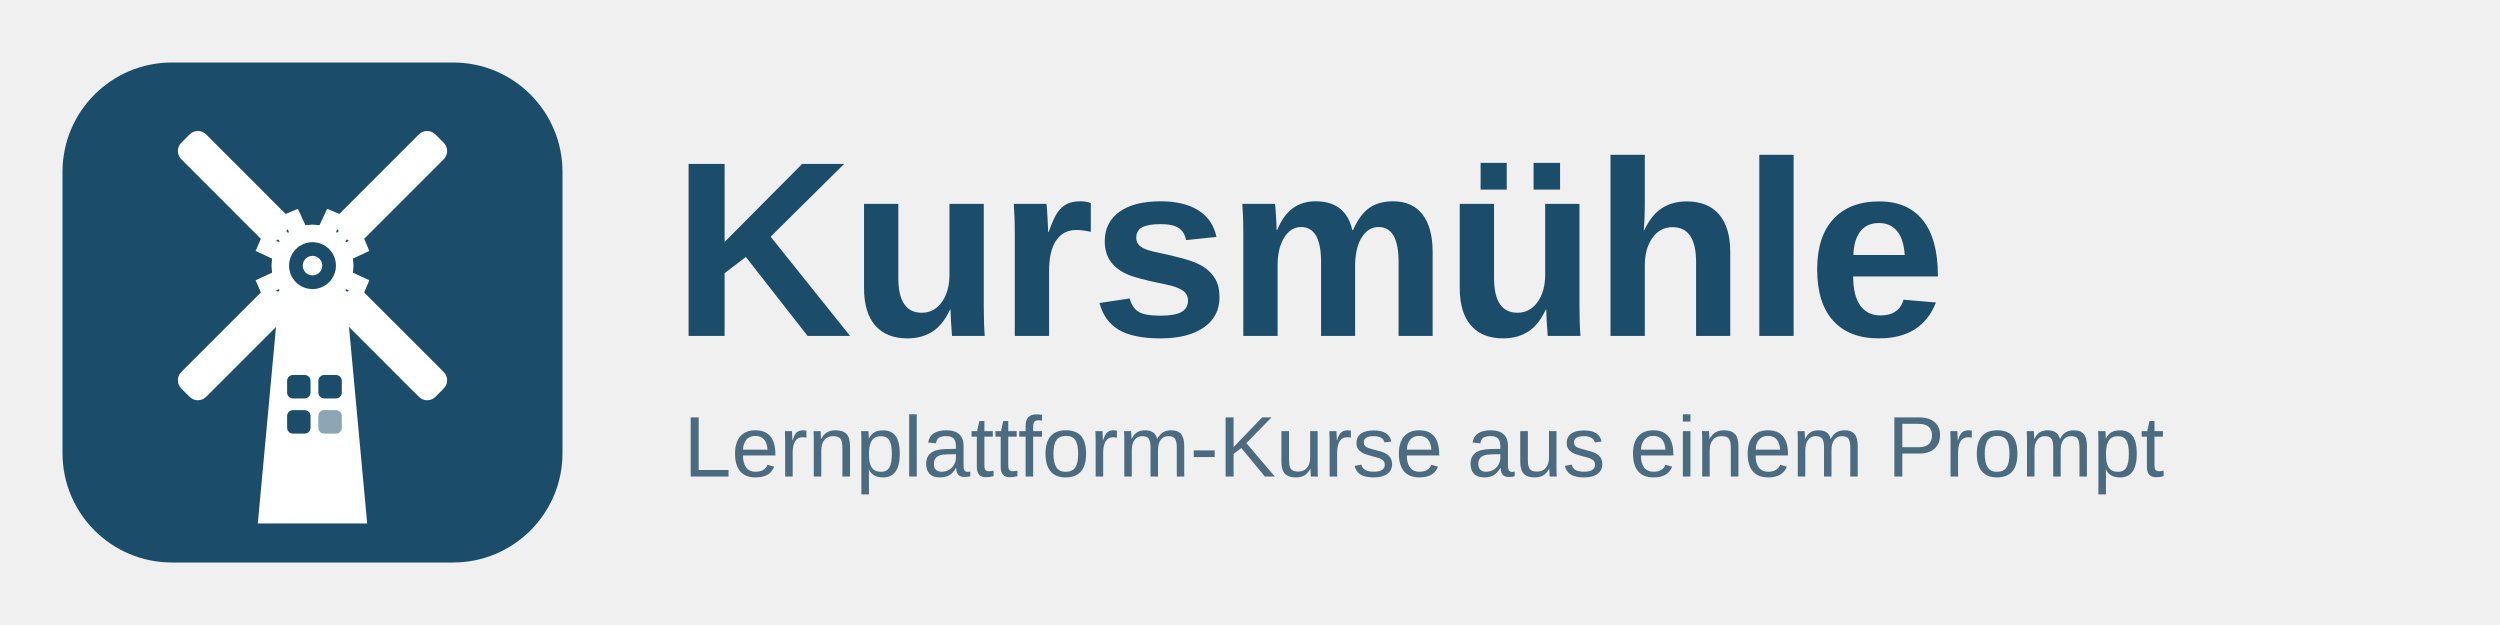
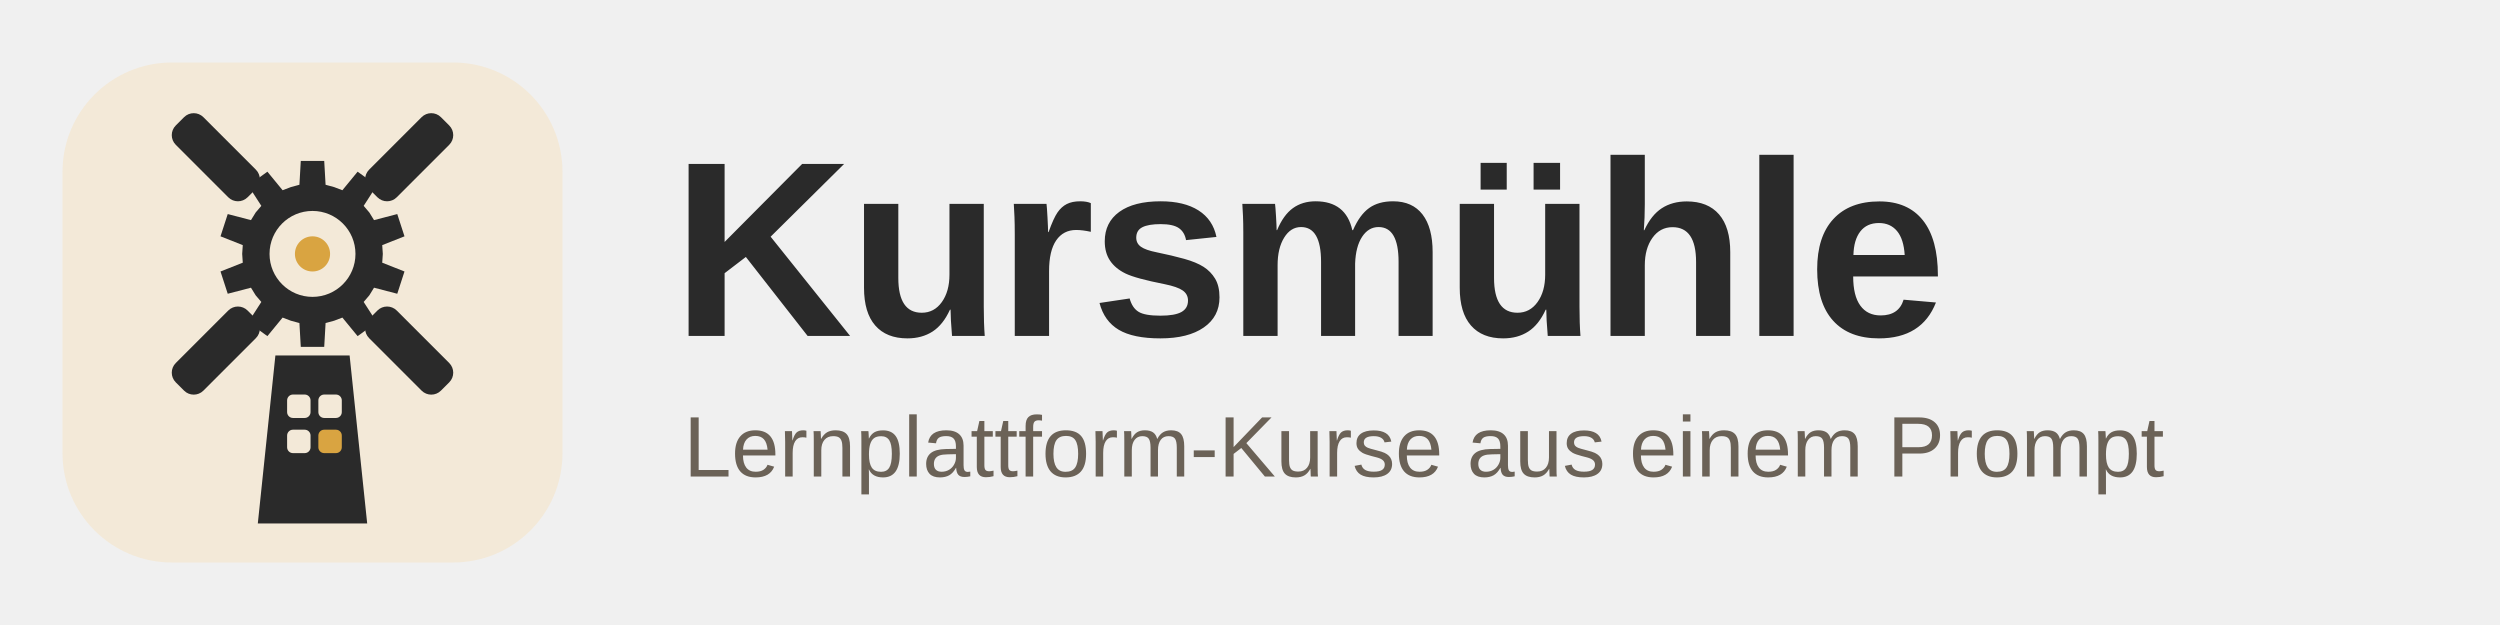
<svg xmlns="http://www.w3.org/2000/svg" width="640" height="160" viewBox="0 0 640 160">
  <g transform="translate(16,16) scale(0.5)">
-     <rect width="256" height="256" rx="56" fill="#1b4d6b" />
-     <path d="M100,236 L156,236 L146,128 L110,128 Z" fill="#ffffff" />
-     <path d="M104,130 Q128,104 152,130 Z" fill="#ffffff" />
-     <g transform="rotate(45 128 104)">
-       <rect x="119" y="12" width="18" height="70" rx="6" fill="#ffffff" />
-       <rect x="125" y="74" width="6" height="14" fill="#ffffff" />
+     <rect width="256" height="256" rx="56" fill="#f3e9d8" />
+     <path d="M100,236 L156,236 L147,150 L109,150 Z" fill="#2a2a2a" />
+     <g transform="rotate(45 128 98)">
+       <rect x="118" y="2" width="20" height="52" rx="7" fill="#2a2a2a" />
    </g>
-     <g transform="rotate(135 128 104)">
-       <rect x="119" y="12" width="18" height="70" rx="6" fill="#ffffff" />
-       <rect x="125" y="74" width="6" height="14" fill="#ffffff" />
+     <g transform="rotate(135 128 98)">
+       <rect x="118" y="2" width="20" height="52" rx="7" fill="#2a2a2a" />
    </g>
-     <g transform="rotate(225 128 104)">
-       <rect x="119" y="12" width="18" height="70" rx="6" fill="#ffffff" />
-       <rect x="125" y="74" width="6" height="14" fill="#ffffff" />
+     <g transform="rotate(225 128 98)">
+       <rect x="118" y="2" width="20" height="52" rx="7" fill="#2a2a2a" />
    </g>
-     <g transform="rotate(315 128 104)">
-       <rect x="119" y="12" width="18" height="70" rx="6" fill="#ffffff" />
-       <rect x="125" y="74" width="6" height="14" fill="#ffffff" />
+     <g transform="rotate(315 128 98)">
+       <rect x="118" y="2" width="20" height="52" rx="7" fill="#2a2a2a" />
    </g>
-     <path d="M149.0,104.0 L148.7,107.6 L157.1,111.5 L153.8,119.3 L145.2,116.1 L142.8,118.8 L140.1,121.2 L143.3,129.8 L135.5,133.1 L131.6,124.7 L128.0,125.0 L124.4,124.7 L120.5,133.1 L112.7,129.8 L115.9,121.2 L113.2,118.8 L110.8,116.1 L102.2,119.3 L98.9,111.5 L107.3,107.6 L107.0,104.0 L107.3,100.4 L98.9,96.5 L102.2,88.7 L110.8,91.9 L113.2,89.2 L115.9,86.8 L112.7,78.2 L120.5,74.9 L124.4,83.3 L128.0,83.0 L131.6,83.3 L135.5,74.9 L143.3,78.2 L140.1,86.8 L142.8,89.2 L145.2,91.9 L153.8,88.7 L157.1,96.5 L148.7,100.4 Z" fill="#ffffff" fill-rule="evenodd" />
-     <circle cx="128" cy="104" r="12" fill="#1b4d6b" />
-     <circle cx="128" cy="104" r="5" fill="#ffffff" />
-     <rect x="115" y="160" width="12" height="12" rx="3" fill="#1b4d6b" />
-     <rect x="131" y="160" width="12" height="12" rx="3" fill="#1b4d6b" />
-     <rect x="115" y="178" width="12" height="12" rx="3" fill="#1b4d6b" />
-     <rect x="131" y="178" width="12" height="12" rx="3" fill="#1b4d6b" fill-opacity="0.5" />
+     <path d="M164.0,98.0 L163.7,102.5 L175.1,107.0 L171.4,118.4 L159.5,115.3 L157.1,119.2 L154.2,122.6 L160.9,133.0 L151.1,140.1 L143.3,130.6 L139.1,132.2 L134.7,133.4 L134.0,145.6 L122.0,145.6 L121.3,133.4 L116.9,132.2 L112.7,130.6 L104.9,140.1 L95.1,133.0 L101.8,122.6 L98.9,119.2 L96.5,115.3 L84.6,118.4 L80.9,107.0 L92.3,102.5 L92.0,98.0 L92.3,93.5 L80.9,89.0 L84.6,77.6 L96.5,80.7 L98.9,76.8 L101.8,73.4 L95.1,63.0 L104.9,55.9 L112.7,65.4 L116.9,63.8 L121.3,62.6 L122.0,50.4 L134.0,50.4 L134.7,62.6 L139.1,63.8 L143.3,65.4 L151.1,55.9 L160.9,63.0 L154.2,73.4 L157.1,76.8 L159.5,80.7 L171.4,77.6 L175.1,89.0 L163.7,93.5 Z" fill="#2a2a2a" fill-rule="evenodd" />
+     <circle cx="128" cy="98" r="22" fill="#f3e9d8" />
+     <circle cx="128" cy="98" r="9" fill="#d9a441" />
+     <rect x="115" y="170" width="12" height="12" rx="3" fill="#f3e9d8" />
+     <rect x="131" y="170" width="12" height="12" rx="3" fill="#f3e9d8" />
+     <rect x="115" y="188" width="12" height="12" rx="3" fill="#f3e9d8" />
+     <rect x="131" y="188" width="12" height="12" rx="3" fill="#d9a441" />
  </g>
-   <text x="172" y="86" font-family="Segoe UI, Helvetica Neue, Arial, sans-serif" font-size="64" font-weight="700" fill="#1b4d6b" letter-spacing="-1">Kursmühle</text>
-   <text x="175" y="122" font-family="Segoe UI, Helvetica Neue, Arial, sans-serif" font-size="22" fill="#4b6b80">Lernplattform-Kurse aus einem Prompt</text>
+   <text x="172" y="86" font-family="Segoe UI, Helvetica Neue, Arial, sans-serif" font-size="64" font-weight="700" fill="#2a2a2a" letter-spacing="-1">Kursmühle</text>
+   <text x="175" y="122" font-family="Segoe UI, Helvetica Neue, Arial, sans-serif" font-size="22" fill="#6b6257">Lernplattform-Kurse aus einem Prompt</text>
</svg>
